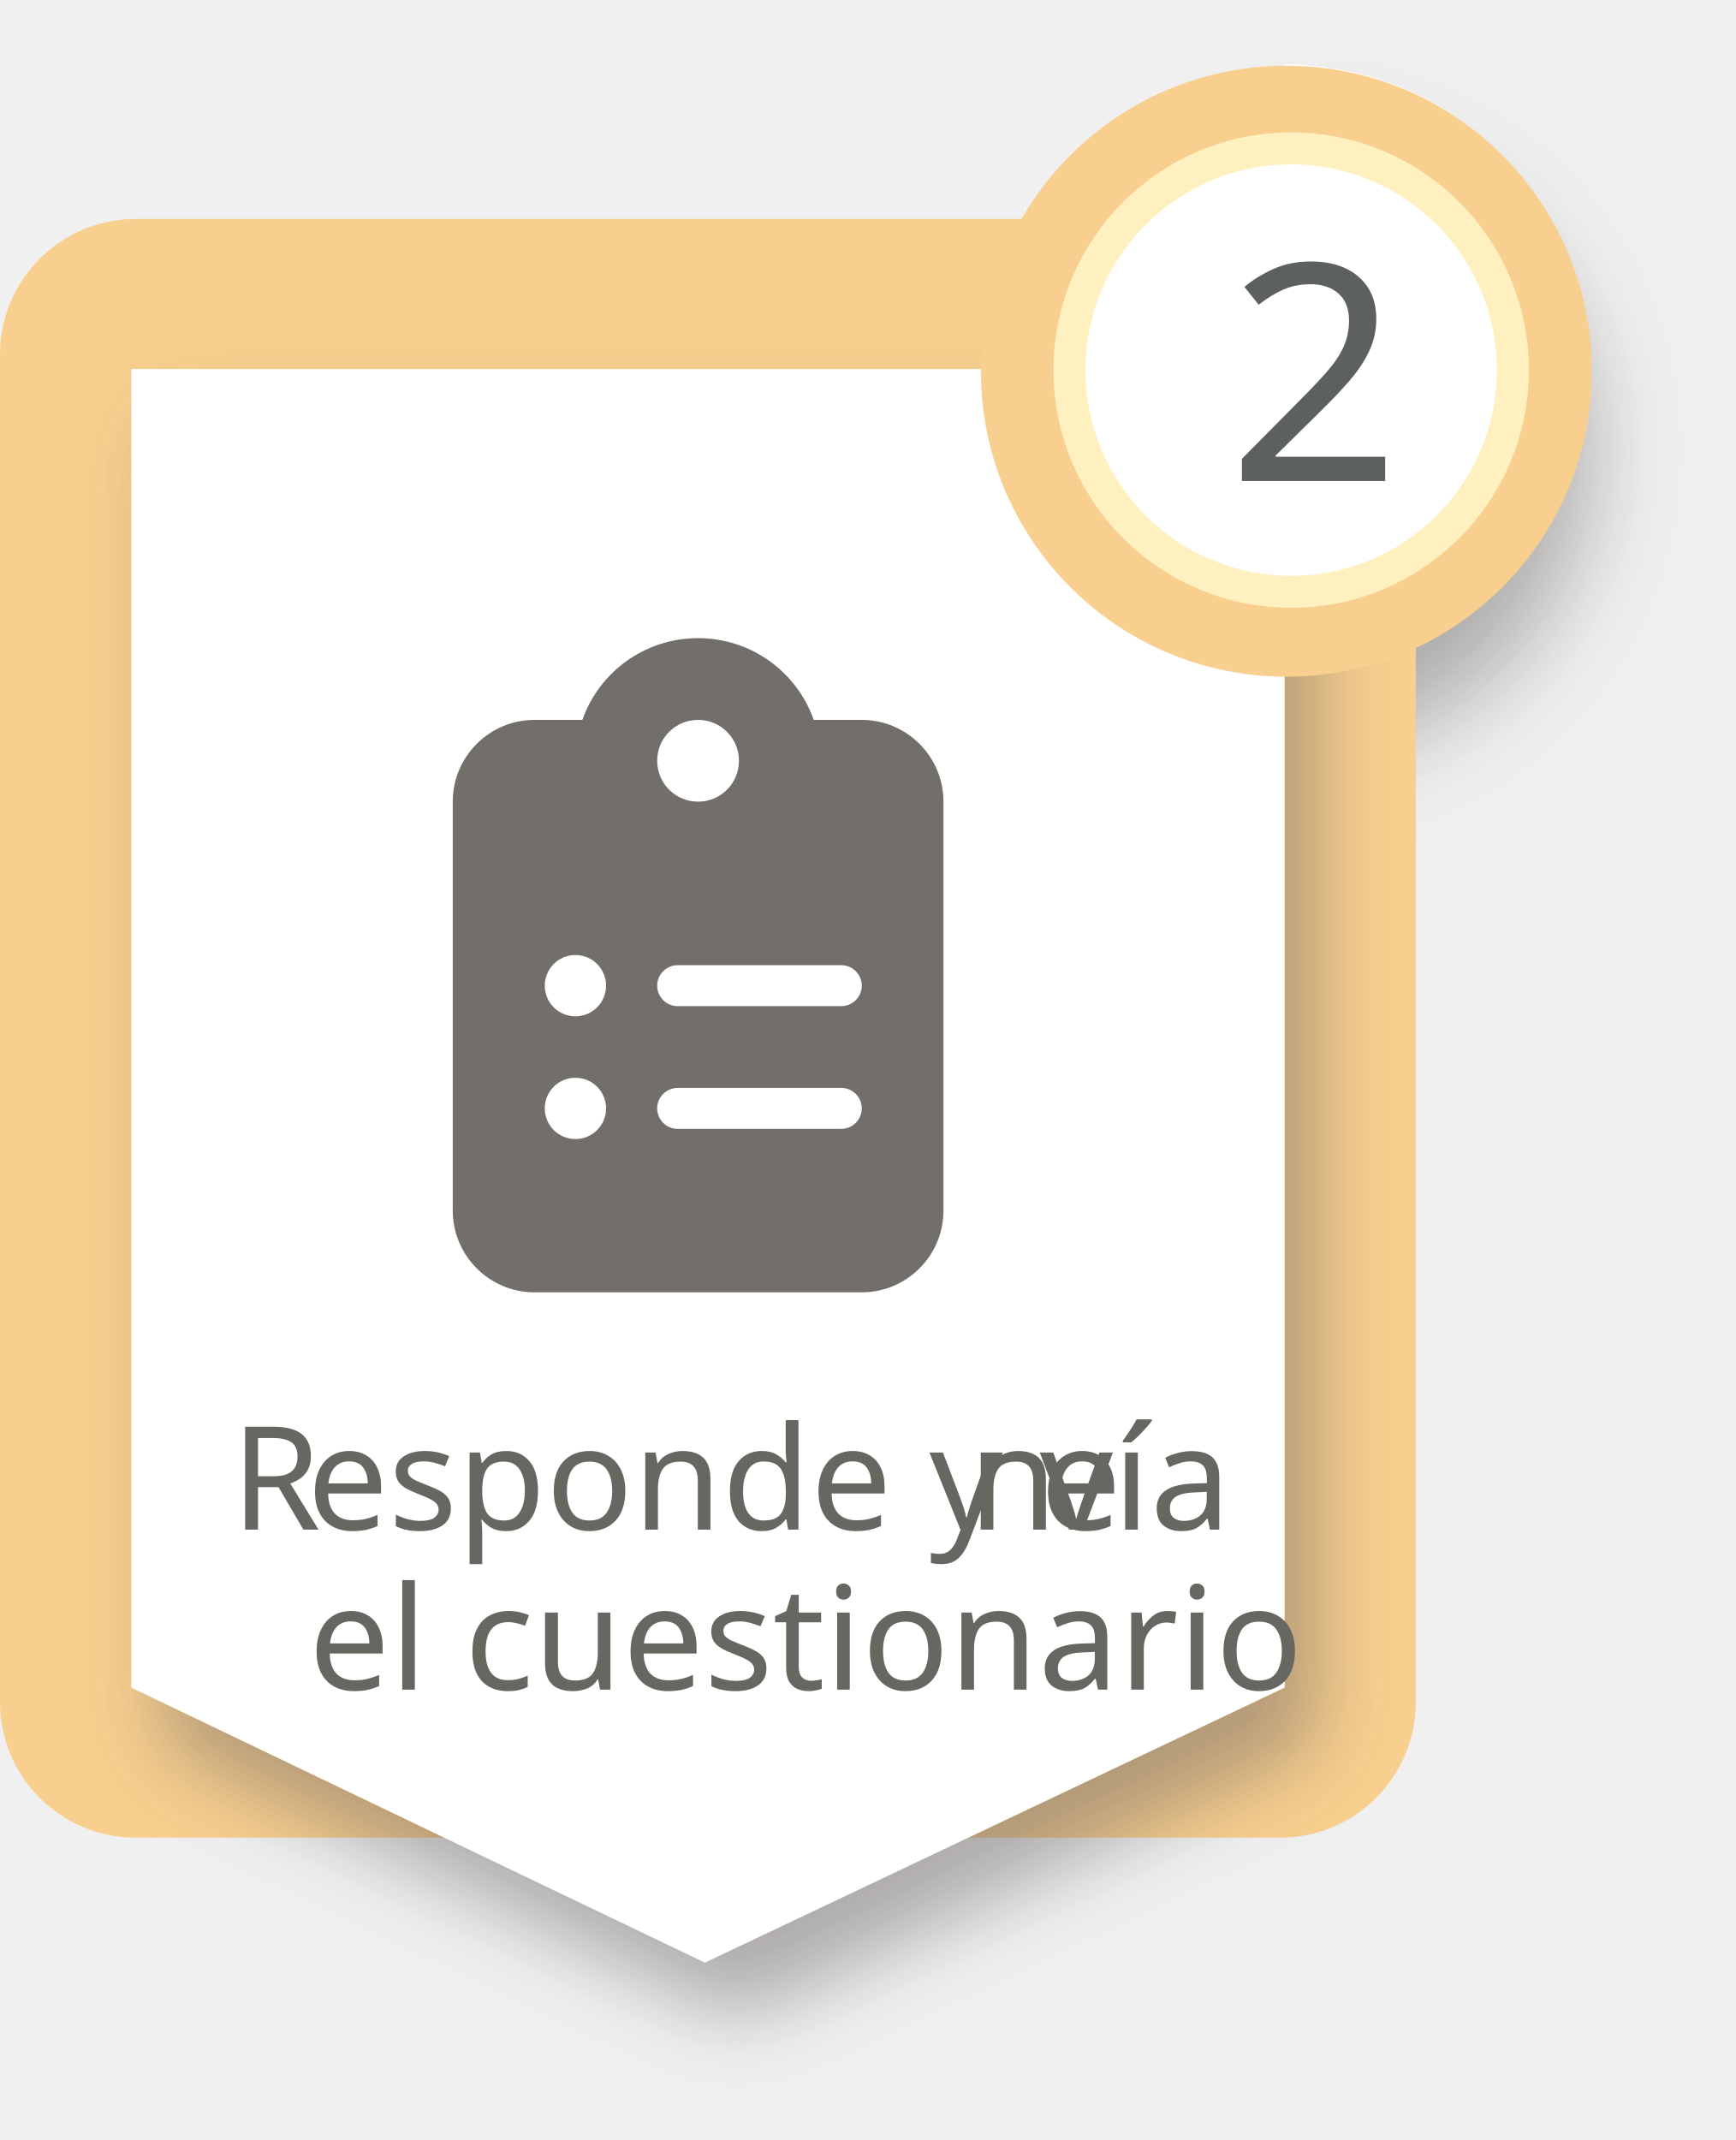
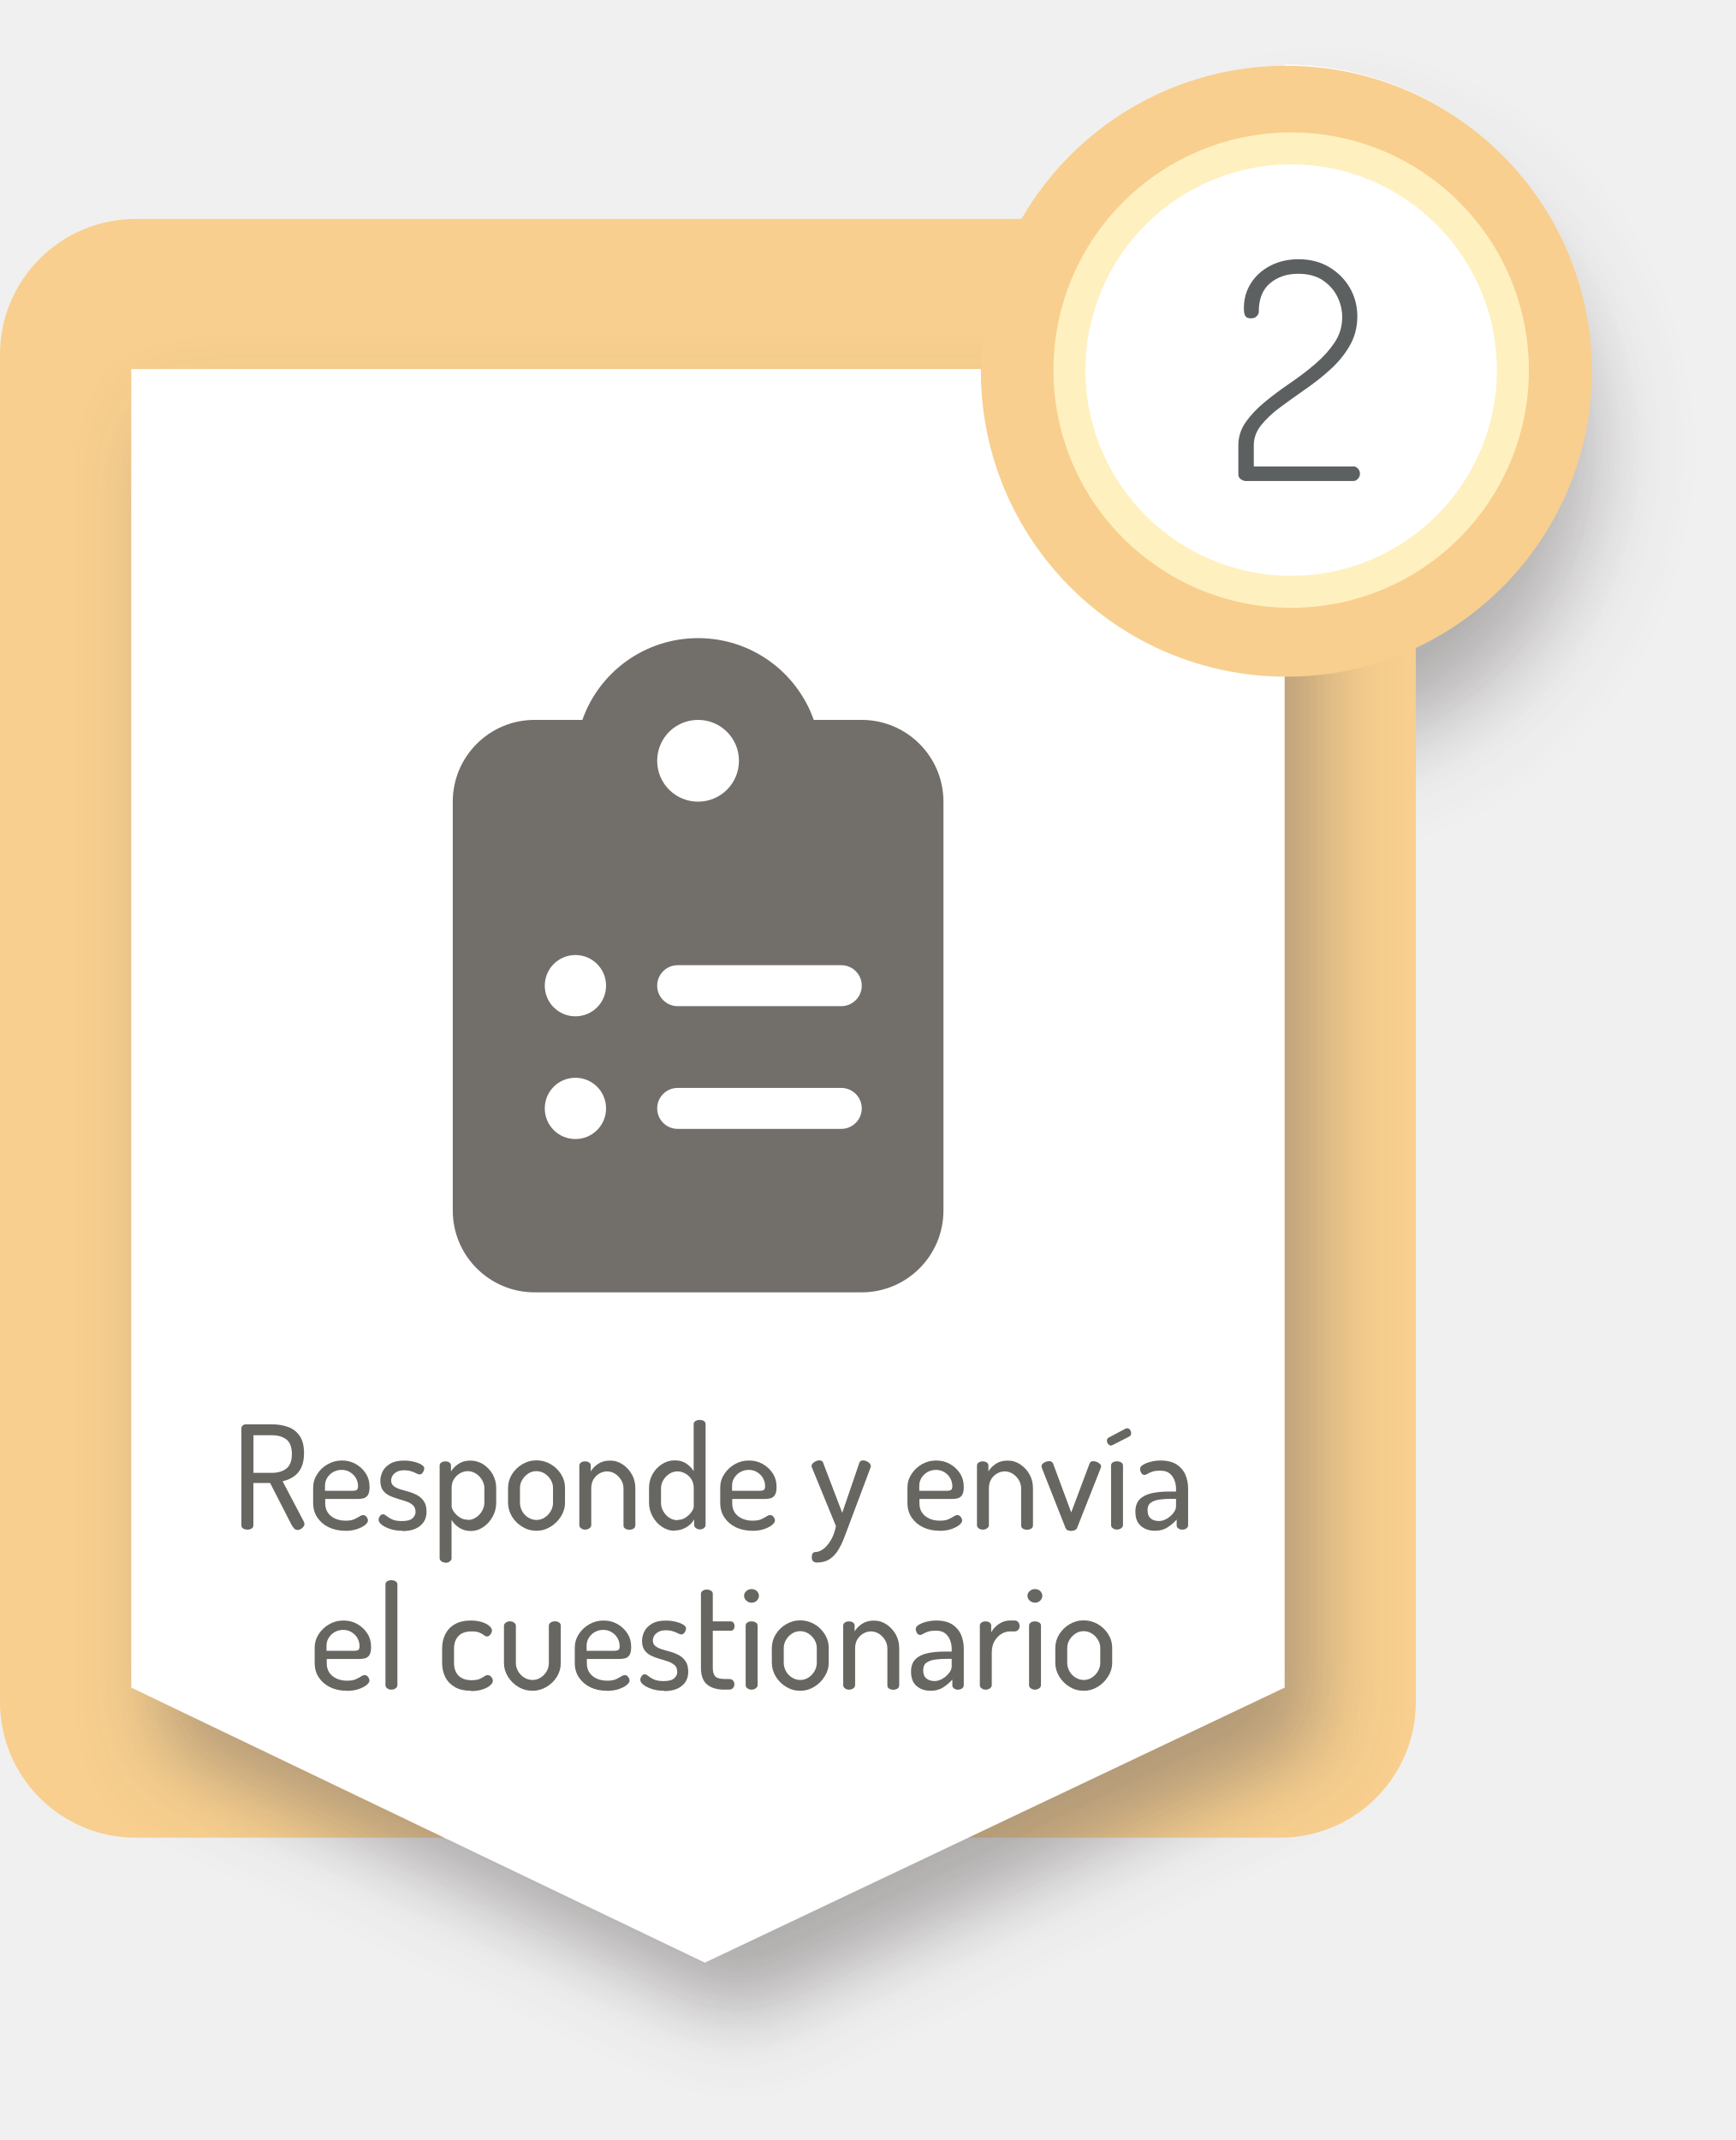
<svg xmlns="http://www.w3.org/2000/svg" viewBox="0 0 216.97 267.48">
  <defs>
-     <style>.cls-1{fill:#5c6060;font-family:Dosis-Light, Dosis;font-size:37.9px;font-variation-settings:'wght' 300;}.cls-2{fill:#f8cf8e;}.cls-3{fill:#726f6b;}.cls-4{mix-blend-mode:color-dodge;}.cls-4,.cls-5,.cls-6{fill:#fff;}.cls-7{letter-spacing:0em;}.cls-8{letter-spacing:-.01em;}.cls-5{filter:url(#drop-shadow-1);}.cls-6{filter:url(#drop-shadow-2);}.cls-9{fill:#676661;font-family:Dosis-Medium, Dosis;font-size:18px;font-variation-settings:'wght' 500;}.cls-10{isolation:isolate;}.cls-11{fill:none;mix-blend-mode:screen;stroke:#f0b070;stroke-miterlimit:10;stroke-width:8px;}</style>
+     <style>.cls-1{fill:#f8cf8e;}.cls-2{fill:#676661;}.cls-3{fill:#5c6060;}.cls-4{fill:#726f6b;}.cls-5{mix-blend-mode:color-dodge;}.cls-5,.cls-6,.cls-7{fill:#fff;}.cls-6{filter:url(#drop-shadow-1);}.cls-7{filter:url(#drop-shadow-2);}.cls-8{isolation:isolate;}.cls-9{fill:none;mix-blend-mode:screen;stroke:#f0b070;stroke-miterlimit:10;stroke-width:8px;}</style>
    <filter id="drop-shadow-1" filterUnits="userSpaceOnUse">
      <feOffset dx="0" dy="10" />
      <feGaussianBlur result="blur" stdDeviation="6" />
      <feFlood flood-color="#665f60" flood-opacity=".48" />
      <feComposite in2="blur" operator="in" />
      <feComposite in="SourceGraphic" />
    </filter>
    <filter id="drop-shadow-2" filterUnits="userSpaceOnUse">
      <feOffset dx="4" dy="7" />
      <feGaussianBlur result="blur-2" stdDeviation="5" />
      <feFlood flood-color="#665f60" flood-opacity=".48" />
      <feComposite in2="blur-2" operator="in" />
      <feComposite in="SourceGraphic" />
    </filter>
  </defs>
-   <g class="cls-10">
+   <g class="cls-8">
    <g id="Layer_2">
      <g id="Layer_6">
-         <path class="cls-5" d="M160.57,8.08c21.09,0,38.18,17.09,38.18,38.18s-17.09,38.18-38.18,38.18" />
+         <path class="cls-6" d="M160.57,8.08c21.09,0,38.18,17.09,38.18,38.18s-17.09,38.18-38.18,38.18" />
      </g>
      <g id="Layer_1-2">
-         <rect class="cls-2" y="27.37" width="176.96" height="202.32" rx="16.96" ry="16.96" />
-         <polygon class="cls-6" points="160.56 210.93 88.1 245.3 16.41 210.93 16.41 46.13 160.56 46.13 160.56 210.93" />
-         <circle class="cls-2" cx="160.78" cy="46.4" r="38.18" />
-       </g>
-       <g id="Layer_2-2">
-         <text class="cls-9" transform="translate(28.89 191.19)">
-           <tspan class="cls-8" x="0" y="0">R</tspan>
-           <tspan x="9.5" y="0">esponde y e</tspan>
-           <tspan class="cls-7" x="92.16" y="0">n</tspan>
-           <tspan x="101.07" y="0">vía </tspan>
-           <tspan x="9.7" y="20">el cuestionario</tspan>
-         </text>
+         <rect class="cls-1" y="27.37" width="176.96" height="202.32" rx="16.96" ry="16.96" />
+         <polygon class="cls-7" points="160.56 210.93 88.1 245.3 16.41 210.93 16.41 46.13 160.56 46.13 160.56 210.93" />
+         <circle class="cls-1" cx="160.78" cy="46.4" r="38.18" />
      </g>
      <g id="Layer_3">
-         <path class="cls-3" d="M72.79,89.98c2.09-5.96,7.78-10.22,14.46-10.22s12.36,4.26,14.46,10.22h5.99c5.64,0,10.22,4.58,10.22,10.22v51.11c0,5.64-4.58,10.22-10.22,10.22h-40.89c-5.64,0-10.22-4.58-10.22-10.22v-51.11c0-5.64,4.58-10.22,10.22-10.22h5.99Zm19.57,5.11c0-2.83-2.28-5.11-5.11-5.11s-5.11,2.28-5.11,5.11,2.28,5.11,5.11,5.11,5.11-2.28,5.11-5.11Zm-10.22,43.45c0,1.41,1.15,2.56,2.56,2.56h20.45c1.41,0,2.56-1.15,2.56-2.56s-1.15-2.56-2.56-2.56h-20.45c-1.41,0-2.56,1.15-2.56,2.56Zm-10.22,3.83c2.12,0,3.83-1.71,3.83-3.83s-1.71-3.83-3.83-3.83-3.83,1.71-3.83,3.83,1.71,3.83,3.83,3.83Zm10.22-19.17c0,1.41,1.15,2.56,2.56,2.56h20.45c1.41,0,2.56-1.15,2.56-2.56s-1.15-2.56-2.56-2.56h-20.45c-1.41,0-2.56,1.15-2.56,2.56Zm-10.22,3.83c2.12,0,3.83-1.71,3.83-3.83s-1.71-3.83-3.83-3.83-3.83,1.71-3.83,3.83,1.71,3.83,3.83,3.83Z" />
+         <path class="cls-4" d="M72.79,89.98c2.09-5.96,7.78-10.22,14.46-10.22s12.36,4.26,14.46,10.22h5.99c5.64,0,10.22,4.58,10.22,10.22v51.11c0,5.64-4.58,10.22-10.22,10.22h-40.89c-5.64,0-10.22-4.58-10.22-10.22v-51.11c0-5.64,4.58-10.22,10.22-10.22h5.99Zm19.57,5.11c0-2.83-2.28-5.11-5.11-5.11s-5.11,2.28-5.11,5.11,2.28,5.11,5.11,5.11,5.11-2.28,5.11-5.11Zm-10.22,43.45c0,1.41,1.15,2.56,2.56,2.56h20.45c1.41,0,2.56-1.15,2.56-2.56s-1.15-2.56-2.56-2.56h-20.45c-1.41,0-2.56,1.15-2.56,2.56Zm-10.22,3.83c2.12,0,3.83-1.71,3.83-3.83s-1.71-3.83-3.83-3.83-3.83,1.71-3.83,3.83,1.71,3.83,3.83,3.83Zm10.22-19.17c0,1.41,1.15,2.56,2.56,2.56h20.45c1.41,0,2.56-1.15,2.56-2.56s-1.15-2.56-2.56-2.56h-20.45c-1.41,0-2.56,1.15-2.56,2.56Zm-10.22,3.83c2.12,0,3.83-1.71,3.83-3.83s-1.71-3.83-3.83-3.83-3.83,1.71-3.83,3.83,1.71,3.83,3.83,3.83Z" />
      </g>
      <g id="Layer_5">
        <g>
-           <circle class="cls-4" cx="161.38" cy="46.26" r="25.71" />
-           <circle class="cls-11" cx="161.38" cy="46.26" r="25.71" />
+           <circle class="cls-5" cx="161.38" cy="46.26" r="25.71" />
+           <circle class="cls-9" cx="161.38" cy="46.26" r="25.71" />
        </g>
      </g>
-       <g id="Layer_4">
-         <text class="cls-1" transform="translate(153.41 60.12)">
-           <tspan x="0" y="0">2</tspan>
-         </text>
+       <g id="Layer_7">
+         <g>
+           <path class="cls-2" d="M37.15,191.22c-.14,0-.27-.06-.39-.18-.11-.12-.21-.26-.3-.41l-2.7-5.27h-2.09v5.29c0,.18-.08,.31-.23,.41-.16,.09-.33,.13-.52,.13-.18,0-.35-.04-.51-.13-.16-.09-.24-.23-.24-.41v-12.1c0-.14,.05-.26,.15-.36,.1-.1,.23-.15,.39-.16h3.29c.73,0,1.4,.11,2.01,.33,.61,.22,1.09,.59,1.45,1.12,.36,.52,.54,1.24,.54,2.15,0,.73-.12,1.34-.35,1.82-.23,.48-.56,.86-.96,1.12-.41,.27-.86,.46-1.37,.57l2.66,5.06s.04,.09,.05,.14c.01,.04,.02,.08,.02,.12,0,.13-.04,.26-.14,.38-.09,.12-.2,.22-.34,.29-.14,.07-.28,.11-.42,.11Zm-5.47-7.13h2.32c.74,0,1.34-.18,1.8-.54,.46-.36,.68-.97,.68-1.82s-.23-1.45-.68-1.81c-.46-.35-1.06-.53-1.8-.53h-2.32v4.7Z" />
+           <path class="cls-2" d="M43.15,191.33c-.78,0-1.47-.15-2.07-.44-.6-.29-1.07-.7-1.42-1.22s-.52-1.13-.52-1.83v-1.89c0-.61,.17-1.18,.5-1.69,.33-.52,.77-.93,1.31-1.24s1.13-.47,1.78-.47,1.2,.14,1.72,.43,.94,.68,1.26,1.17c.32,.49,.48,1.06,.48,1.71,0,.48-.08,.83-.23,1.04-.16,.21-.35,.34-.59,.39-.24,.05-.49,.07-.76,.07h-3.96v.54c0,.67,.24,1.2,.72,1.59,.48,.39,1.1,.58,1.85,.58,.44,0,.8-.06,1.06-.18,.26-.12,.48-.24,.65-.35,.17-.11,.32-.17,.45-.17s.24,.04,.33,.12c.09,.08,.16,.17,.21,.28s.07,.2,.07,.29c0,.16-.11,.33-.34,.53-.23,.2-.56,.37-.98,.52s-.93,.23-1.5,.23Zm-2.52-4.99h3.33c.32,0,.54-.04,.64-.12,.1-.08,.15-.23,.15-.46,0-.36-.09-.69-.26-1s-.42-.55-.73-.75c-.31-.19-.67-.29-1.06-.29-.37,0-.71,.09-1.03,.26s-.56,.41-.76,.71c-.19,.3-.29,.63-.29,.99v.65Z" />
+           <path class="cls-2" d="M50.27,191.33c-.58,0-1.09-.08-1.53-.23s-.79-.33-1.04-.53-.38-.41-.38-.61c0-.1,.02-.19,.07-.3s.11-.19,.19-.27,.17-.12,.26-.12c.14,0,.3,.07,.47,.21,.17,.14,.4,.28,.68,.42s.7,.22,1.24,.22c.64,0,1.08-.12,1.33-.35s.38-.5,.38-.78c0-.37-.11-.66-.32-.85-.22-.2-.49-.35-.83-.47-.34-.11-.69-.23-1.06-.33-.37-.11-.73-.24-1.06-.4-.34-.16-.61-.39-.82-.68s-.31-.69-.31-1.18c0-.4,.1-.79,.29-1.17,.19-.38,.5-.7,.94-.96,.43-.26,1.01-.39,1.73-.39,.42,0,.82,.04,1.21,.14,.39,.09,.71,.21,.95,.36,.25,.15,.37,.31,.37,.48,0,.07-.02,.17-.07,.29s-.11,.23-.2,.32c-.08,.1-.19,.14-.32,.14-.1,0-.23-.04-.4-.13-.17-.09-.38-.18-.63-.26-.25-.08-.54-.13-.89-.13-.4,0-.71,.07-.95,.21-.24,.14-.41,.3-.52,.49-.11,.19-.16,.38-.16,.57,0,.3,.1,.53,.31,.7,.21,.17,.49,.3,.83,.41s.7,.2,1.07,.31c.37,.1,.73,.25,1.06,.43,.34,.19,.61,.44,.83,.77,.22,.32,.32,.76,.32,1.3,0,.73-.26,1.32-.79,1.75-.53,.44-1.27,.66-2.23,.66Z" />
+           <path class="cls-2" d="M55.67,195.31c-.2,0-.38-.06-.51-.17-.14-.11-.21-.24-.21-.37v-11.59c0-.16,.07-.28,.21-.38,.14-.1,.31-.14,.51-.14s.37,.05,.5,.14c.13,.1,.2,.22,.2,.38v.74c.2-.35,.51-.66,.92-.94,.41-.28,.91-.42,1.49-.42s1.15,.16,1.64,.48c.49,.32,.88,.74,1.17,1.25,.29,.52,.43,1.09,.43,1.73v1.84c0,.6-.15,1.17-.44,1.7-.29,.53-.68,.97-1.16,1.3-.48,.33-1.01,.5-1.58,.5-.54,0-1.03-.14-1.46-.42-.43-.28-.74-.61-.94-.98v4.84c0,.13-.08,.25-.23,.37-.15,.11-.33,.17-.55,.17Zm2.81-5.33c.36,0,.7-.1,1.01-.31,.31-.2,.56-.47,.76-.81,.19-.34,.29-.68,.29-1.03v-1.84c0-.35-.1-.68-.29-1.01-.19-.32-.44-.59-.76-.79-.31-.2-.66-.31-1.04-.31-.32,0-.64,.09-.94,.26s-.56,.41-.76,.72c-.2,.31-.3,.68-.3,1.12v2.32c0,.16,.09,.37,.26,.63,.17,.26,.41,.5,.72,.71,.31,.21,.66,.31,1.05,.31Z" />
+           <path class="cls-2" d="M67.05,191.33c-.64,0-1.22-.16-1.76-.49-.54-.32-.97-.75-1.3-1.29-.32-.53-.49-1.11-.49-1.72v-1.84c0-.61,.16-1.18,.48-1.7,.32-.52,.75-.95,1.29-1.27,.54-.32,1.13-.49,1.78-.49s1.22,.16,1.76,.47,.98,.73,1.31,1.25,.5,1.1,.5,1.74v1.84c0,.6-.17,1.17-.5,1.7-.33,.53-.77,.97-1.31,1.3-.54,.33-1.13,.5-1.76,.5Zm0-1.35c.38,0,.73-.1,1.04-.31,.31-.2,.56-.47,.75-.8,.19-.33,.28-.67,.28-1.04v-1.84c0-.36-.09-.7-.28-1.02-.19-.32-.44-.58-.75-.78-.31-.2-.66-.31-1.04-.31s-.73,.1-1.04,.31-.55,.46-.74,.78c-.19,.32-.28,.66-.28,1.02v1.84c0,.36,.09,.71,.27,1.04s.43,.6,.75,.8c.32,.2,.66,.31,1.04,.31Z" />
+           <path class="cls-2" d="M73.15,191.19c-.22,0-.39-.06-.53-.17-.14-.11-.21-.24-.21-.37v-7.47c0-.16,.07-.28,.21-.38,.14-.1,.31-.14,.53-.14,.19,0,.35,.05,.49,.14,.13,.1,.2,.22,.2,.38v.74c.19-.35,.49-.66,.9-.94,.41-.28,.91-.42,1.51-.42s1.1,.16,1.58,.48c.48,.32,.86,.74,1.15,1.25,.29,.52,.43,1.09,.43,1.73v4.64c0,.18-.08,.31-.23,.41-.16,.09-.33,.13-.52,.13-.18,0-.35-.04-.5-.13-.16-.09-.23-.23-.23-.41v-4.64c0-.35-.09-.68-.28-1.01-.19-.32-.44-.59-.75-.79-.31-.2-.65-.31-1.03-.31-.32,0-.64,.09-.94,.26-.3,.17-.55,.41-.74,.72-.19,.31-.29,.68-.29,1.12v4.64c0,.13-.08,.26-.23,.37-.15,.11-.33,.17-.53,.17Z" />
+           <path class="cls-2" d="M84.31,191.33c-.56,0-1.09-.17-1.58-.5-.49-.33-.88-.76-1.17-1.3-.29-.53-.44-1.1-.44-1.7v-1.84c0-.64,.15-1.21,.44-1.73,.29-.52,.68-.93,1.17-1.25,.49-.32,1.02-.48,1.61-.48s1.06,.14,1.47,.42c.4,.28,.7,.6,.89,.94v-5.89c0-.16,.07-.28,.22-.38,.15-.1,.33-.14,.55-.14s.39,.05,.52,.14c.13,.1,.2,.22,.2,.38v12.62c0,.13-.07,.26-.2,.37-.13,.11-.31,.17-.52,.17-.19,0-.36-.06-.5-.17-.14-.11-.21-.24-.21-.37v-.72c-.18,.37-.5,.7-.95,.98-.46,.28-.96,.42-1.51,.42Zm.36-1.35c.38,0,.73-.1,1.04-.31,.31-.21,.55-.45,.73-.71,.18-.26,.27-.47,.27-.63v-2.32c0-.44-.1-.82-.3-1.12-.2-.31-.45-.55-.77-.72s-.63-.26-.95-.26c-.38,0-.73,.1-1.04,.31-.31,.2-.56,.47-.75,.79-.19,.32-.28,.66-.28,1.01v1.84c0,.35,.09,.69,.28,1.03,.19,.34,.44,.61,.75,.81,.31,.2,.65,.31,1.03,.31Z" />
+           <path class="cls-2" d="M94.03,191.33c-.78,0-1.47-.15-2.07-.44-.6-.29-1.07-.7-1.42-1.22s-.52-1.13-.52-1.83v-1.89c0-.61,.16-1.18,.5-1.69,.33-.52,.76-.93,1.3-1.24s1.13-.47,1.78-.47,1.2,.14,1.72,.43c.52,.29,.94,.68,1.26,1.17,.32,.49,.48,1.06,.48,1.71,0,.48-.08,.83-.23,1.04s-.35,.34-.59,.39c-.24,.05-.49,.07-.76,.07h-3.96v.54c0,.67,.24,1.2,.72,1.59,.48,.39,1.1,.58,1.85,.58,.44,0,.8-.06,1.06-.18,.26-.12,.48-.24,.65-.35,.17-.11,.32-.17,.45-.17s.24,.04,.33,.12c.09,.08,.16,.17,.21,.28s.07,.2,.07,.29c0,.16-.11,.33-.34,.53-.23,.2-.56,.37-.98,.52s-.93,.23-1.5,.23Zm-2.52-4.99h3.33c.32,0,.54-.04,.64-.12,.1-.08,.15-.23,.15-.46,0-.36-.09-.69-.26-1s-.42-.55-.73-.75c-.31-.19-.67-.29-1.06-.29-.37,0-.71,.09-1.03,.26-.31,.17-.56,.41-.76,.71-.19,.3-.29,.63-.29,.99v.65Z" />
+           <path class="cls-2" d="M102.15,195.31c-.19,0-.35-.04-.49-.14-.13-.09-.2-.27-.2-.53,0-.17,.03-.32,.1-.45,.07-.13,.18-.2,.33-.2,.26,0,.53-.08,.79-.23,.26-.15,.52-.37,.76-.67s.46-.64,.64-1.04c.18-.4,.31-.83,.4-1.31l-2.99-7.29c-.04-.07-.05-.14-.05-.2,0-.13,.05-.25,.16-.36,.11-.11,.24-.2,.39-.26,.15-.07,.29-.1,.42-.1,.1,0,.19,.02,.29,.07,.1,.05,.16,.13,.18,.23l2.39,6.26,2.14-6.26c.04-.11,.1-.19,.19-.23s.18-.07,.28-.07c.12,0,.25,.03,.41,.1s.28,.15,.39,.26c.11,.11,.16,.23,.16,.38,0,.07-.01,.13-.04,.18l-2.75,7.33c-.18,.49-.37,1-.58,1.53-.21,.53-.45,1.02-.73,1.47-.28,.45-.63,.82-1.05,1.1-.42,.28-.94,.42-1.55,.42Z" />
+           <path class="cls-2" d="M117.43,191.33c-.78,0-1.47-.15-2.07-.44-.6-.29-1.07-.7-1.42-1.22s-.52-1.13-.52-1.83v-1.89c0-.61,.16-1.18,.5-1.69,.33-.52,.76-.93,1.3-1.24s1.13-.47,1.78-.47,1.2,.14,1.72,.43c.52,.29,.94,.68,1.26,1.17,.32,.49,.48,1.06,.48,1.71,0,.48-.08,.83-.23,1.04s-.35,.34-.59,.39c-.24,.05-.49,.07-.76,.07h-3.96v.54c0,.67,.24,1.2,.72,1.59,.48,.39,1.1,.58,1.85,.58,.44,0,.8-.06,1.06-.18,.26-.12,.48-.24,.65-.35,.17-.11,.32-.17,.45-.17s.24,.04,.33,.12c.09,.08,.16,.17,.21,.28s.07,.2,.07,.29c0,.16-.11,.33-.34,.53-.23,.2-.56,.37-.98,.52s-.93,.23-1.5,.23Zm-2.52-4.99h3.33c.32,0,.54-.04,.64-.12,.1-.08,.15-.23,.15-.46,0-.36-.09-.69-.26-1s-.42-.55-.73-.75c-.31-.19-.67-.29-1.06-.29-.37,0-.71,.09-1.03,.26-.31,.17-.56,.41-.76,.71-.19,.3-.29,.63-.29,.99v.65Z" />
+           <path class="cls-2" d="M122.85,191.19c-.22,0-.39-.06-.53-.17-.14-.11-.21-.24-.21-.37v-7.47c0-.16,.07-.28,.21-.38,.14-.1,.32-.14,.53-.14,.19,0,.35,.05,.49,.14,.13,.1,.2,.22,.2,.38v.74c.19-.35,.49-.66,.9-.94,.41-.28,.91-.42,1.51-.42s1.1,.16,1.58,.48c.48,.32,.86,.74,1.15,1.25,.29,.52,.43,1.09,.43,1.73v4.64c0,.18-.08,.31-.23,.41-.16,.09-.33,.13-.52,.13-.18,0-.35-.04-.5-.13-.16-.09-.23-.23-.23-.41v-4.64c0-.35-.09-.68-.28-1.01-.19-.32-.44-.59-.75-.79-.31-.2-.65-.31-1.03-.31-.32,0-.64,.09-.94,.26s-.55,.41-.74,.72c-.19,.31-.29,.68-.29,1.12v4.64c0,.13-.08,.26-.22,.37-.15,.11-.33,.17-.53,.17Z" />
+           <path class="cls-2" d="M133.88,191.35c-.16,0-.3-.03-.42-.08-.13-.05-.21-.14-.26-.24l-2.95-7.47s-.03-.07-.04-.13c-.02-.06-.03-.11-.03-.16,0-.12,.05-.23,.15-.33,.1-.1,.23-.18,.38-.23,.15-.05,.29-.08,.42-.08,.1,0,.19,.02,.29,.07,.1,.05,.16,.12,.2,.22l2.27,6.12,2.27-6.05c.04-.11,.09-.19,.17-.26,.08-.07,.18-.1,.31-.1,.12,0,.25,.03,.4,.08,.14,.05,.28,.13,.4,.23s.18,.21,.18,.33c0,.06,0,.11-.03,.16s-.03,.09-.04,.13l-2.95,7.47c-.05,.1-.14,.17-.27,.23-.13,.06-.28,.09-.43,.09Z" />
+           <path class="cls-2" d="M138.89,180.69c-.14,0-.27-.07-.38-.2-.11-.13-.16-.27-.16-.41,0-.19,.08-.32,.23-.4l2.11-1.12c.07-.02,.13-.04,.18-.04,.16,0,.28,.06,.37,.19s.14,.27,.14,.42c0,.19-.08,.34-.25,.43l-2.03,1.04s-.07,.03-.1,.04-.06,.03-.1,.03Zm.72,10.49c-.22,0-.39-.06-.53-.17-.14-.11-.21-.24-.21-.37v-7.47c0-.16,.07-.28,.21-.38,.14-.1,.32-.14,.53-.14,.2,0,.38,.05,.53,.14,.15,.1,.22,.22,.22,.38v7.47c0,.13-.08,.26-.22,.37-.15,.11-.33,.17-.53,.17Z" />
+           <path class="cls-2" d="M144.34,191.33c-.67,0-1.25-.19-1.72-.58s-.71-.99-.71-1.81c0-.66,.18-1.17,.54-1.54,.36-.37,.86-.62,1.49-.76,.63-.14,1.36-.21,2.19-.21h.86v-.38c0-.36-.07-.71-.2-1.05-.13-.34-.34-.62-.62-.85s-.67-.33-1.16-.33c-.42,0-.75,.04-1,.13s-.44,.17-.58,.26c-.14,.09-.27,.14-.38,.14-.18,0-.32-.09-.41-.26-.1-.17-.14-.34-.14-.5,0-.19,.13-.37,.4-.52,.26-.16,.59-.28,.99-.38,.4-.1,.79-.14,1.17-.14,.84,0,1.51,.17,2.02,.5,.5,.34,.87,.77,1.09,1.3,.22,.53,.33,1.09,.33,1.69v4.61c0,.14-.07,.27-.21,.38-.14,.11-.32,.16-.53,.16-.19,0-.35-.05-.49-.16s-.2-.23-.2-.38v-.72c-.31,.36-.69,.68-1.13,.97-.44,.29-.97,.43-1.58,.43Zm.47-1.21c.35,0,.69-.1,1.02-.29,.33-.19,.61-.43,.83-.72,.22-.29,.33-.56,.33-.83v-.94h-.63c-.5,0-.98,.03-1.43,.09-.45,.06-.81,.19-1.09,.39-.28,.2-.41,.51-.41,.94,0,.47,.13,.81,.4,1.03,.26,.22,.59,.32,.99,.32Z" />
+           <path class="cls-2" d="M43.34,211.33c-.78,0-1.47-.15-2.07-.44-.6-.29-1.07-.7-1.42-1.22s-.52-1.13-.52-1.83v-1.89c0-.61,.17-1.18,.5-1.69,.33-.52,.77-.93,1.31-1.24s1.13-.47,1.78-.47,1.2,.14,1.72,.43,.94,.68,1.26,1.17c.32,.49,.48,1.06,.48,1.71,0,.48-.08,.83-.23,1.04-.16,.21-.35,.34-.59,.39-.24,.05-.49,.07-.76,.07h-3.96v.54c0,.67,.24,1.2,.72,1.59,.48,.39,1.1,.58,1.85,.58,.44,0,.8-.06,1.06-.18,.26-.12,.48-.24,.65-.35,.17-.11,.32-.17,.45-.17s.24,.04,.33,.12c.09,.08,.16,.17,.21,.28s.07,.2,.07,.29c0,.16-.11,.33-.34,.53-.23,.2-.56,.37-.98,.52s-.93,.23-1.5,.23Zm-2.52-4.99h3.33c.32,0,.54-.04,.64-.12,.1-.08,.15-.23,.15-.46,0-.36-.09-.69-.26-1s-.42-.55-.73-.75c-.31-.19-.67-.29-1.06-.29-.37,0-.71,.09-1.03,.26s-.56,.41-.76,.71c-.19,.3-.29,.63-.29,.99v.65Z" />
+           <path class="cls-2" d="M48.92,211.19c-.22,0-.39-.06-.53-.17-.14-.11-.21-.24-.21-.37v-12.62c0-.16,.07-.28,.21-.38,.14-.1,.31-.14,.53-.14,.2,0,.38,.05,.53,.14,.15,.1,.22,.22,.22,.38v12.62c0,.13-.07,.26-.22,.37-.15,.11-.33,.17-.53,.17Z" />
+           <path class="cls-2" d="M58.88,211.33c-.83,0-1.51-.16-2.04-.47-.53-.31-.93-.73-1.19-1.25-.26-.52-.39-1.11-.39-1.77v-1.8c0-.65,.13-1.24,.39-1.76,.26-.53,.65-.95,1.19-1.26,.53-.31,1.21-.47,2.02-.47,.53,0,.99,.07,1.39,.2,.4,.13,.7,.29,.92,.49,.22,.19,.32,.38,.32,.56,0,.1-.03,.2-.08,.31-.05,.11-.13,.21-.22,.3-.09,.08-.2,.13-.31,.13s-.25-.05-.39-.16c-.14-.11-.32-.21-.56-.32-.23-.1-.56-.15-.98-.15-.73,0-1.28,.19-1.65,.58s-.55,.91-.55,1.57v1.8c0,.66,.18,1.18,.55,1.57,.37,.38,.92,.58,1.67,.58,.43,0,.77-.06,1.01-.17,.24-.11,.43-.22,.57-.32,.14-.1,.27-.15,.4-.15s.25,.04,.34,.12c.1,.08,.17,.17,.23,.28,.05,.11,.08,.22,.08,.32,0,.18-.11,.37-.34,.57-.23,.2-.55,.37-.95,.5-.41,.14-.88,.21-1.42,.21Z" />
+           <path class="cls-2" d="M66.58,211.33c-.66,0-1.26-.16-1.8-.49-.54-.32-.97-.75-1.3-1.28-.32-.53-.49-1.09-.49-1.69v-4.68c0-.13,.07-.25,.22-.37s.33-.17,.53-.17,.38,.06,.52,.17,.22,.24,.22,.37v4.68c0,.36,.09,.7,.28,1.02,.19,.32,.43,.58,.75,.78,.31,.2,.66,.31,1.04,.31s.73-.1,1.04-.31c.31-.2,.56-.46,.74-.78,.18-.32,.27-.66,.27-1.02v-4.7c0-.14,.08-.27,.23-.37,.16-.1,.33-.15,.52-.15,.23,0,.41,.05,.54,.15,.13,.1,.2,.23,.2,.37v4.7c0,.61-.16,1.18-.48,1.7s-.75,.94-1.29,1.27c-.54,.32-1.13,.49-1.76,.49Z" />
+           <path class="cls-2" d="M75.85,211.33c-.78,0-1.47-.15-2.07-.44-.6-.29-1.07-.7-1.42-1.22s-.52-1.13-.52-1.83v-1.89c0-.61,.17-1.18,.5-1.69,.33-.52,.77-.93,1.31-1.24s1.13-.47,1.78-.47,1.2,.14,1.72,.43,.94,.68,1.26,1.17c.32,.49,.48,1.06,.48,1.71,0,.48-.08,.83-.23,1.04s-.36,.34-.59,.39c-.24,.05-.49,.07-.76,.07h-3.96v.54c0,.67,.24,1.2,.72,1.59,.48,.39,1.1,.58,1.85,.58,.44,0,.8-.06,1.06-.18s.48-.24,.65-.35c.17-.11,.32-.17,.45-.17s.24,.04,.33,.12c.09,.08,.16,.17,.21,.28,.05,.11,.07,.2,.07,.29,0,.16-.11,.33-.34,.53-.23,.2-.55,.37-.98,.52-.43,.15-.93,.23-1.5,.23Zm-2.52-4.99h3.33c.32,0,.54-.04,.64-.12s.15-.23,.15-.46c0-.36-.09-.69-.26-1-.17-.31-.42-.55-.73-.75-.31-.19-.67-.29-1.06-.29-.37,0-.71,.09-1.03,.26s-.56,.41-.76,.71c-.19,.3-.29,.63-.29,.99v.65Z" />
+           <path class="cls-2" d="M82.98,211.33c-.58,0-1.09-.08-1.53-.23-.44-.15-.79-.33-1.04-.53-.25-.2-.38-.41-.38-.61,0-.1,.02-.19,.07-.3s.11-.19,.19-.27c.08-.08,.16-.12,.26-.12,.14,0,.3,.07,.47,.21,.17,.14,.4,.28,.68,.42,.29,.14,.7,.22,1.24,.22,.64,0,1.08-.12,1.33-.35s.38-.5,.38-.78c0-.37-.11-.66-.32-.85-.22-.2-.49-.35-.83-.47-.34-.11-.69-.23-1.06-.33s-.73-.24-1.06-.4c-.34-.16-.61-.39-.82-.68s-.31-.69-.31-1.18c0-.4,.1-.79,.29-1.17,.19-.38,.5-.7,.94-.96,.43-.26,1.01-.39,1.73-.39,.42,0,.83,.04,1.22,.14,.39,.09,.71,.21,.95,.36,.25,.15,.37,.31,.37,.48,0,.07-.02,.17-.07,.29-.05,.12-.11,.23-.2,.32-.08,.1-.19,.14-.32,.14-.1,0-.23-.04-.41-.13-.17-.09-.38-.18-.63-.26-.25-.08-.54-.13-.89-.13-.4,0-.71,.07-.95,.21-.24,.14-.41,.3-.52,.49-.11,.19-.16,.38-.16,.57,0,.3,.1,.53,.31,.7,.21,.17,.49,.3,.83,.41s.7,.2,1.07,.31c.37,.1,.73,.25,1.06,.43,.34,.19,.61,.44,.83,.77,.22,.32,.32,.76,.32,1.3,0,.73-.26,1.32-.79,1.75-.53,.44-1.27,.66-2.23,.66Z" />
+           <path class="cls-2" d="M90.59,211.19c-.97,0-1.71-.22-2.22-.65s-.76-1.12-.76-2.07v-9.27c0-.16,.08-.28,.23-.38,.16-.1,.32-.14,.5-.14,.19,0,.37,.05,.52,.14,.16,.1,.23,.22,.23,.38v3.46h2.27c.14,0,.25,.06,.33,.18,.08,.12,.12,.26,.12,.41s-.04,.29-.12,.4c-.08,.11-.19,.17-.33,.17h-2.27v4.64c0,.52,.11,.88,.33,1.09,.22,.21,.61,.31,1.16,.31h.56c.22,0,.38,.07,.49,.2,.11,.13,.16,.28,.16,.45s-.05,.32-.16,.46c-.11,.14-.27,.21-.49,.21h-.56Z" />
+           <path class="cls-2" d="M93.94,200.32c-.25,0-.47-.09-.66-.26-.19-.17-.28-.38-.28-.6s.09-.43,.28-.59c.19-.17,.41-.25,.66-.25s.48,.08,.66,.25c.17,.17,.26,.37,.26,.59s-.09,.43-.26,.6-.39,.26-.66,.26Zm0,10.87c-.22,0-.39-.06-.53-.17-.14-.11-.21-.24-.21-.37v-7.47c0-.16,.07-.28,.21-.38,.14-.1,.32-.14,.53-.14,.2,0,.38,.05,.53,.14,.15,.1,.22,.22,.22,.38v7.47c0,.13-.08,.26-.22,.37-.15,.11-.33,.17-.53,.17Z" />
+           <path class="cls-2" d="M100.02,211.33c-.64,0-1.22-.16-1.76-.49-.54-.32-.97-.75-1.3-1.29-.32-.53-.49-1.11-.49-1.72v-1.84c0-.61,.16-1.18,.48-1.7,.32-.52,.75-.95,1.29-1.27,.54-.32,1.13-.49,1.78-.49s1.22,.16,1.76,.47,.97,.73,1.3,1.25,.5,1.1,.5,1.74v1.84c0,.6-.17,1.17-.5,1.7-.33,.53-.76,.97-1.3,1.3-.54,.33-1.13,.5-1.76,.5Zm0-1.35c.38,0,.73-.1,1.04-.31,.31-.2,.56-.47,.75-.8,.19-.33,.28-.67,.28-1.04v-1.84c0-.36-.09-.7-.28-1.02-.19-.32-.44-.58-.75-.78-.31-.2-.66-.31-1.04-.31s-.73,.1-1.04,.31-.55,.46-.74,.78c-.19,.32-.28,.66-.28,1.02v1.84c0,.36,.09,.71,.27,1.04s.43,.6,.75,.8c.32,.2,.66,.31,1.04,.31Z" />
+           <path class="cls-2" d="M106.13,211.19c-.22,0-.39-.06-.53-.17-.14-.11-.21-.24-.21-.37v-7.47c0-.16,.07-.28,.21-.38,.14-.1,.32-.14,.53-.14,.19,0,.35,.05,.49,.14,.13,.1,.2,.22,.2,.38v.74c.19-.35,.49-.66,.9-.94,.41-.28,.91-.42,1.51-.42s1.1,.16,1.58,.48c.48,.32,.86,.74,1.15,1.25,.29,.52,.43,1.09,.43,1.73v4.64c0,.18-.08,.31-.23,.41-.16,.09-.33,.13-.52,.13-.18,0-.35-.04-.5-.13-.16-.09-.23-.23-.23-.41v-4.64c0-.35-.09-.68-.28-1.01-.19-.32-.44-.59-.75-.79-.31-.2-.65-.31-1.03-.31-.32,0-.64,.09-.94,.26s-.55,.41-.74,.72c-.19,.31-.29,.68-.29,1.12v4.64c0,.13-.08,.26-.22,.37-.15,.11-.33,.17-.53,.17Z" />
+           <path class="cls-2" d="M116.3,211.33c-.67,0-1.25-.19-1.72-.58s-.71-.99-.71-1.81c0-.66,.18-1.17,.54-1.54,.36-.37,.86-.62,1.49-.76,.63-.14,1.36-.21,2.19-.21h.86v-.38c0-.36-.07-.71-.2-1.05-.13-.34-.34-.62-.62-.85s-.67-.33-1.16-.33c-.42,0-.75,.04-1,.13s-.44,.17-.58,.26c-.14,.09-.27,.14-.38,.14-.18,0-.32-.09-.41-.26-.1-.17-.14-.34-.14-.5,0-.19,.13-.37,.4-.52,.26-.16,.59-.28,.99-.38,.4-.1,.79-.14,1.17-.14,.84,0,1.51,.17,2.02,.5,.5,.34,.87,.77,1.09,1.3,.22,.53,.33,1.09,.33,1.69v4.61c0,.14-.07,.27-.21,.38-.14,.11-.32,.16-.53,.16-.19,0-.35-.05-.49-.16s-.2-.23-.2-.38v-.72c-.31,.36-.69,.68-1.13,.97-.44,.29-.97,.43-1.58,.43Zm.47-1.21c.35,0,.69-.1,1.02-.29,.33-.19,.61-.43,.83-.72,.22-.29,.33-.56,.33-.83v-.94h-.63c-.5,0-.98,.03-1.43,.09-.45,.06-.81,.19-1.09,.39-.28,.2-.41,.51-.41,.94,0,.47,.13,.81,.4,1.03,.26,.22,.59,.32,.99,.32Z" />
+           <path class="cls-2" d="M123.19,211.19c-.2,0-.38-.06-.51-.17-.14-.11-.21-.24-.21-.37v-7.47c0-.16,.07-.28,.21-.38,.14-.1,.31-.14,.51-.14s.37,.05,.5,.14c.13,.1,.2,.22,.2,.38v.85c.13-.25,.31-.49,.54-.71,.23-.22,.49-.4,.8-.55,.31-.14,.64-.22,1.02-.22h.61c.16,0,.29,.07,.41,.2,.11,.13,.17,.29,.17,.49,0,.18-.06,.34-.17,.47-.11,.13-.25,.2-.41,.2h-.61c-.38,0-.75,.11-1.1,.32-.35,.22-.63,.52-.86,.91-.22,.39-.33,.86-.33,1.41v4.1c0,.13-.08,.26-.22,.37-.15,.11-.33,.17-.55,.17Z" />
+           <path class="cls-2" d="M129.36,200.32c-.25,0-.47-.09-.66-.26-.19-.17-.28-.38-.28-.6s.09-.43,.28-.59c.19-.17,.41-.25,.66-.25s.48,.08,.66,.25c.17,.17,.26,.37,.26,.59s-.09,.43-.26,.6-.39,.26-.66,.26Zm0,10.87c-.22,0-.39-.06-.53-.17-.14-.11-.21-.24-.21-.37v-7.47c0-.16,.07-.28,.21-.38,.14-.1,.32-.14,.53-.14,.2,0,.38,.05,.53,.14,.15,.1,.22,.22,.22,.38v7.47c0,.13-.08,.26-.22,.37-.15,.11-.33,.17-.53,.17Z" />
+           <path class="cls-2" d="M135.45,211.33c-.64,0-1.22-.16-1.76-.49-.54-.32-.97-.75-1.3-1.29-.32-.53-.49-1.11-.49-1.72v-1.84c0-.61,.16-1.18,.48-1.7,.32-.52,.75-.95,1.29-1.27,.54-.32,1.13-.49,1.78-.49s1.22,.16,1.76,.47,.97,.73,1.3,1.25,.5,1.1,.5,1.74v1.84c0,.6-.17,1.17-.5,1.7-.33,.53-.76,.97-1.3,1.3-.54,.33-1.13,.5-1.76,.5Zm0-1.35c.38,0,.73-.1,1.04-.31,.31-.2,.56-.47,.75-.8,.19-.33,.28-.67,.28-1.04v-1.84c0-.36-.09-.7-.28-1.02-.19-.32-.44-.58-.75-.78-.31-.2-.66-.31-1.04-.31s-.73,.1-1.04,.31-.55,.46-.74,.78c-.19,.32-.28,.66-.28,1.02v1.84c0,.36,.09,.71,.27,1.04s.43,.6,.75,.8c.32,.2,.66,.31,1.04,.31Z" />
+         </g>
+         <path class="cls-3" d="M155.69,60.12c-.2,0-.4-.08-.61-.23-.2-.15-.3-.34-.3-.57v-3.68c0-1.06,.32-2.03,.95-2.92,.63-.88,1.43-1.72,2.41-2.52,.97-.8,2.02-1.57,3.13-2.33,1.11-.76,2.15-1.55,3.13-2.39,.97-.83,1.77-1.72,2.41-2.67,.63-.95,.95-2,.95-3.17,0-.88-.2-1.74-.61-2.56-.4-.82-1.01-1.5-1.82-2.05-.81-.54-1.83-.81-3.07-.81-1.42,0-2.59,.4-3.53,1.19-.94,.8-1.4,1.99-1.4,3.58,0,.18-.08,.35-.25,.53-.17,.18-.41,.27-.74,.27s-.56-.09-.68-.28c-.13-.19-.19-.52-.19-1,0-1.16,.3-2.2,.89-3.13,.59-.92,1.41-1.65,2.44-2.18,1.04-.53,2.2-.8,3.49-.8,1.46,0,2.75,.33,3.85,.99,1.1,.66,1.96,1.52,2.58,2.6,.62,1.07,.93,2.27,.93,3.58s-.32,2.55-.95,3.64c-.63,1.09-1.43,2.07-2.41,2.96-.97,.89-2.02,1.71-3.13,2.48-1.11,.77-2.15,1.52-3.13,2.24s-1.77,1.47-2.39,2.24c-.62,.77-.93,1.61-.93,2.52v2.65h12.47c.2,0,.38,.09,.55,.27,.16,.18,.25,.39,.25,.64,0,.23-.08,.44-.25,.63-.17,.19-.35,.28-.55,.28h-13.49Z" />
      </g>
    </g>
  </g>
</svg>
